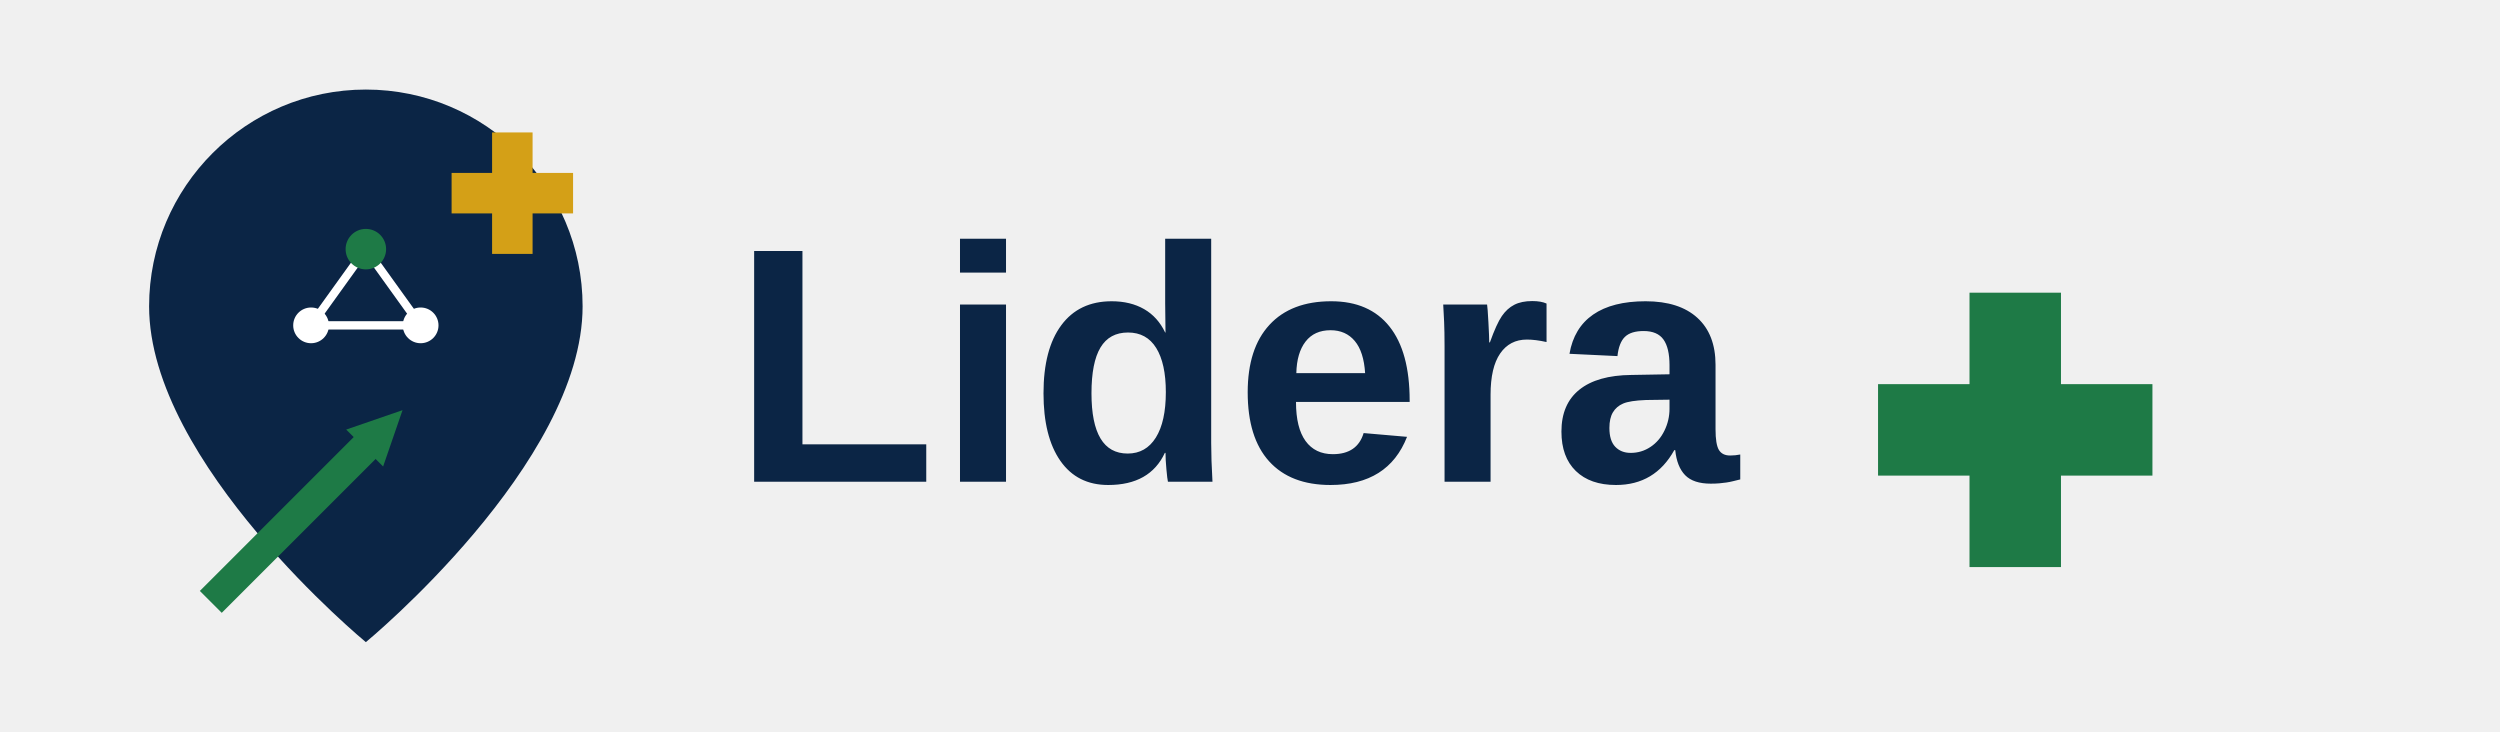
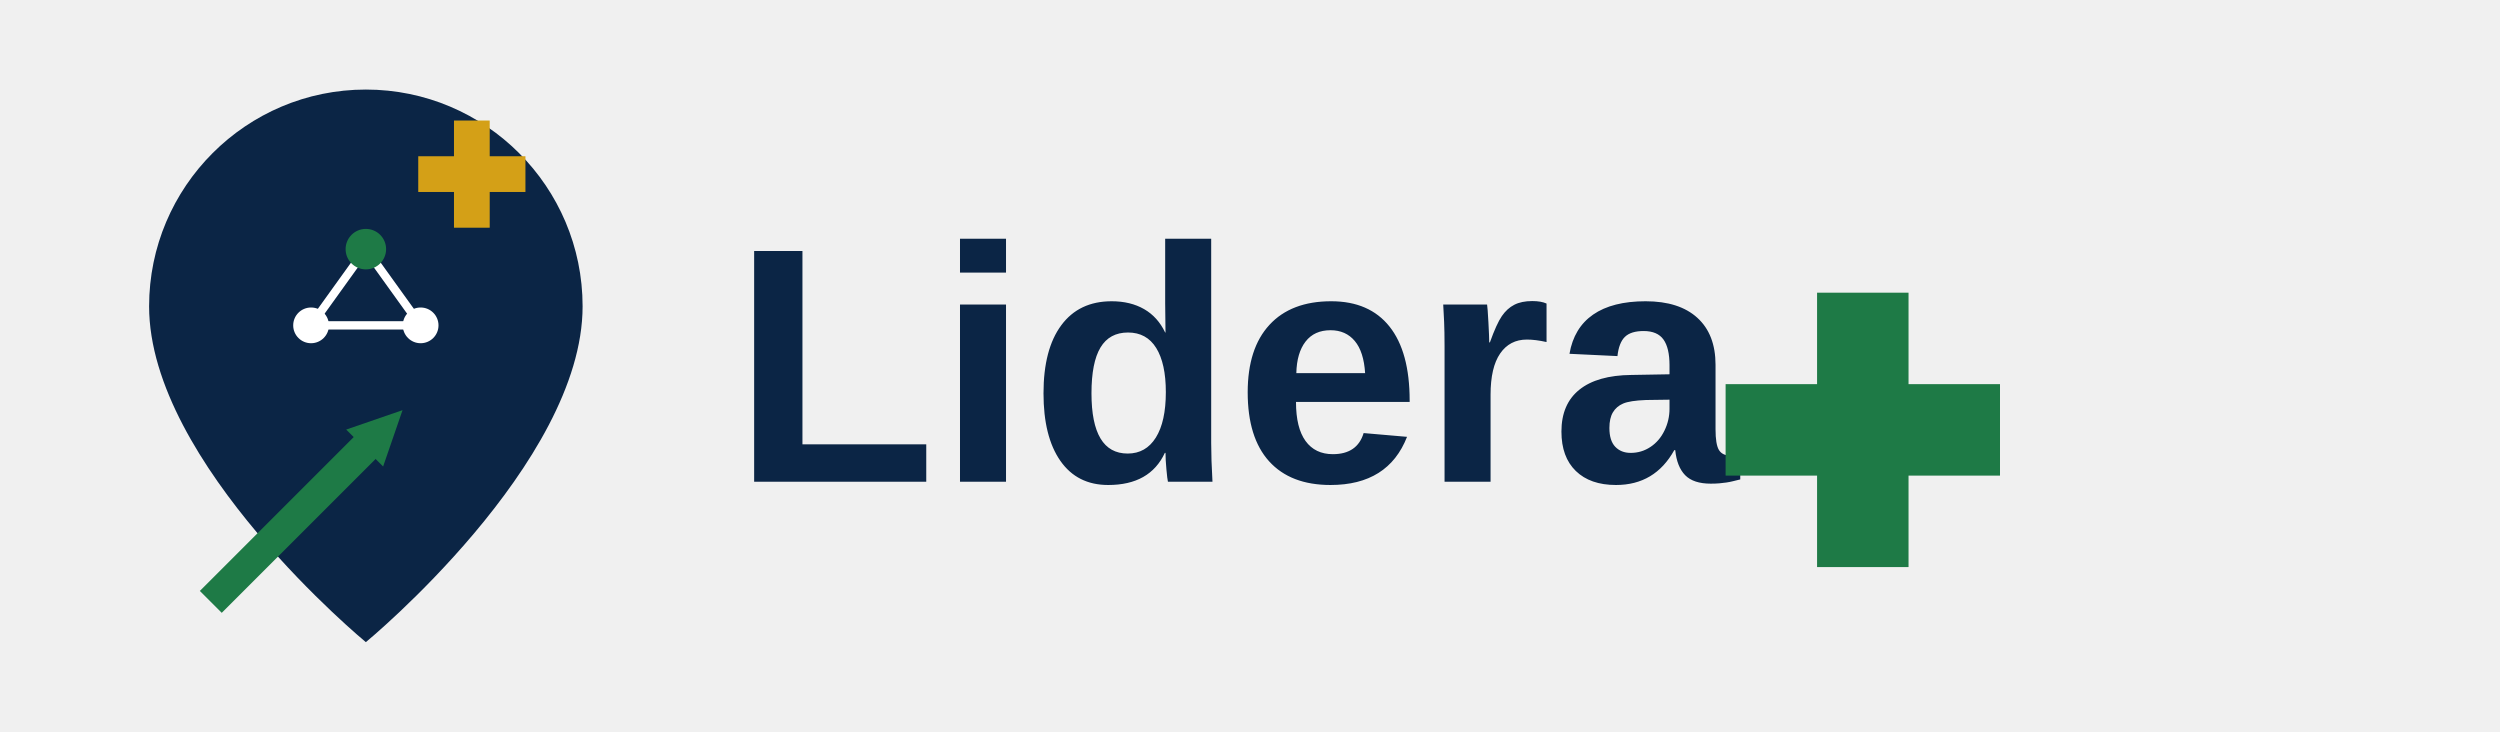
<svg xmlns="http://www.w3.org/2000/svg" viewBox="0 0 820 240">
  <g transform="translate(20,20) scale(0.390625)">
    <path d="M256 24C155.6 24 74 105.6 74 206c0 132 182 282 182 282s182-150 182-282C438 105.6 356.4 24 256 24z" fill="#0B2545" />
    <g stroke="#FFFFFF" stroke-width="7" fill="none">
      <line x1="256" y1="158" x2="210" y2="222" />
      <line x1="256" y1="158" x2="302" y2="222" />
      <line x1="210" y1="222" x2="302" y2="222" />
    </g>
    <circle cx="256" cy="158" r="17" fill="#1E7A46" />
    <circle cx="210" cy="222" r="15" fill="#FFFFFF" />
    <circle cx="302" cy="222" r="15" fill="#FFFFFF" />
    <g fill="#1E7A46">
      <line x1="135" y1="445" x2="255" y2="325" stroke="#1E7A46" stroke-width="26" stroke-linecap="square" />
      <polygon points="239.5,309.5 270.5,340.5 286.8,293.2" />
    </g>
-     <path d="M362 60h34v34h34v34h-34v34h-34v-34h-34v-34h34z" fill="#D4A017" />
+     <path d="M330 50h30v30h30v30h-30v30h-30v-30h-30v-30h30z" fill="#D4A017" />
  </g>
  <text x="240" y="158" font-family="Arial, Helvetica, sans-serif" font-weight="800" font-size="110" fill="#0B2545">Lidera</text>
-   <path d="M646 96h30v30h30v30h-30v30h-30v-30h-30v-30h30z" fill="#1E7A46" />
+   <path d="M596 96h30v30h30v30h-30v30h-30v-30h-30v-30h30z" fill="#1E7A46" />
</svg>
